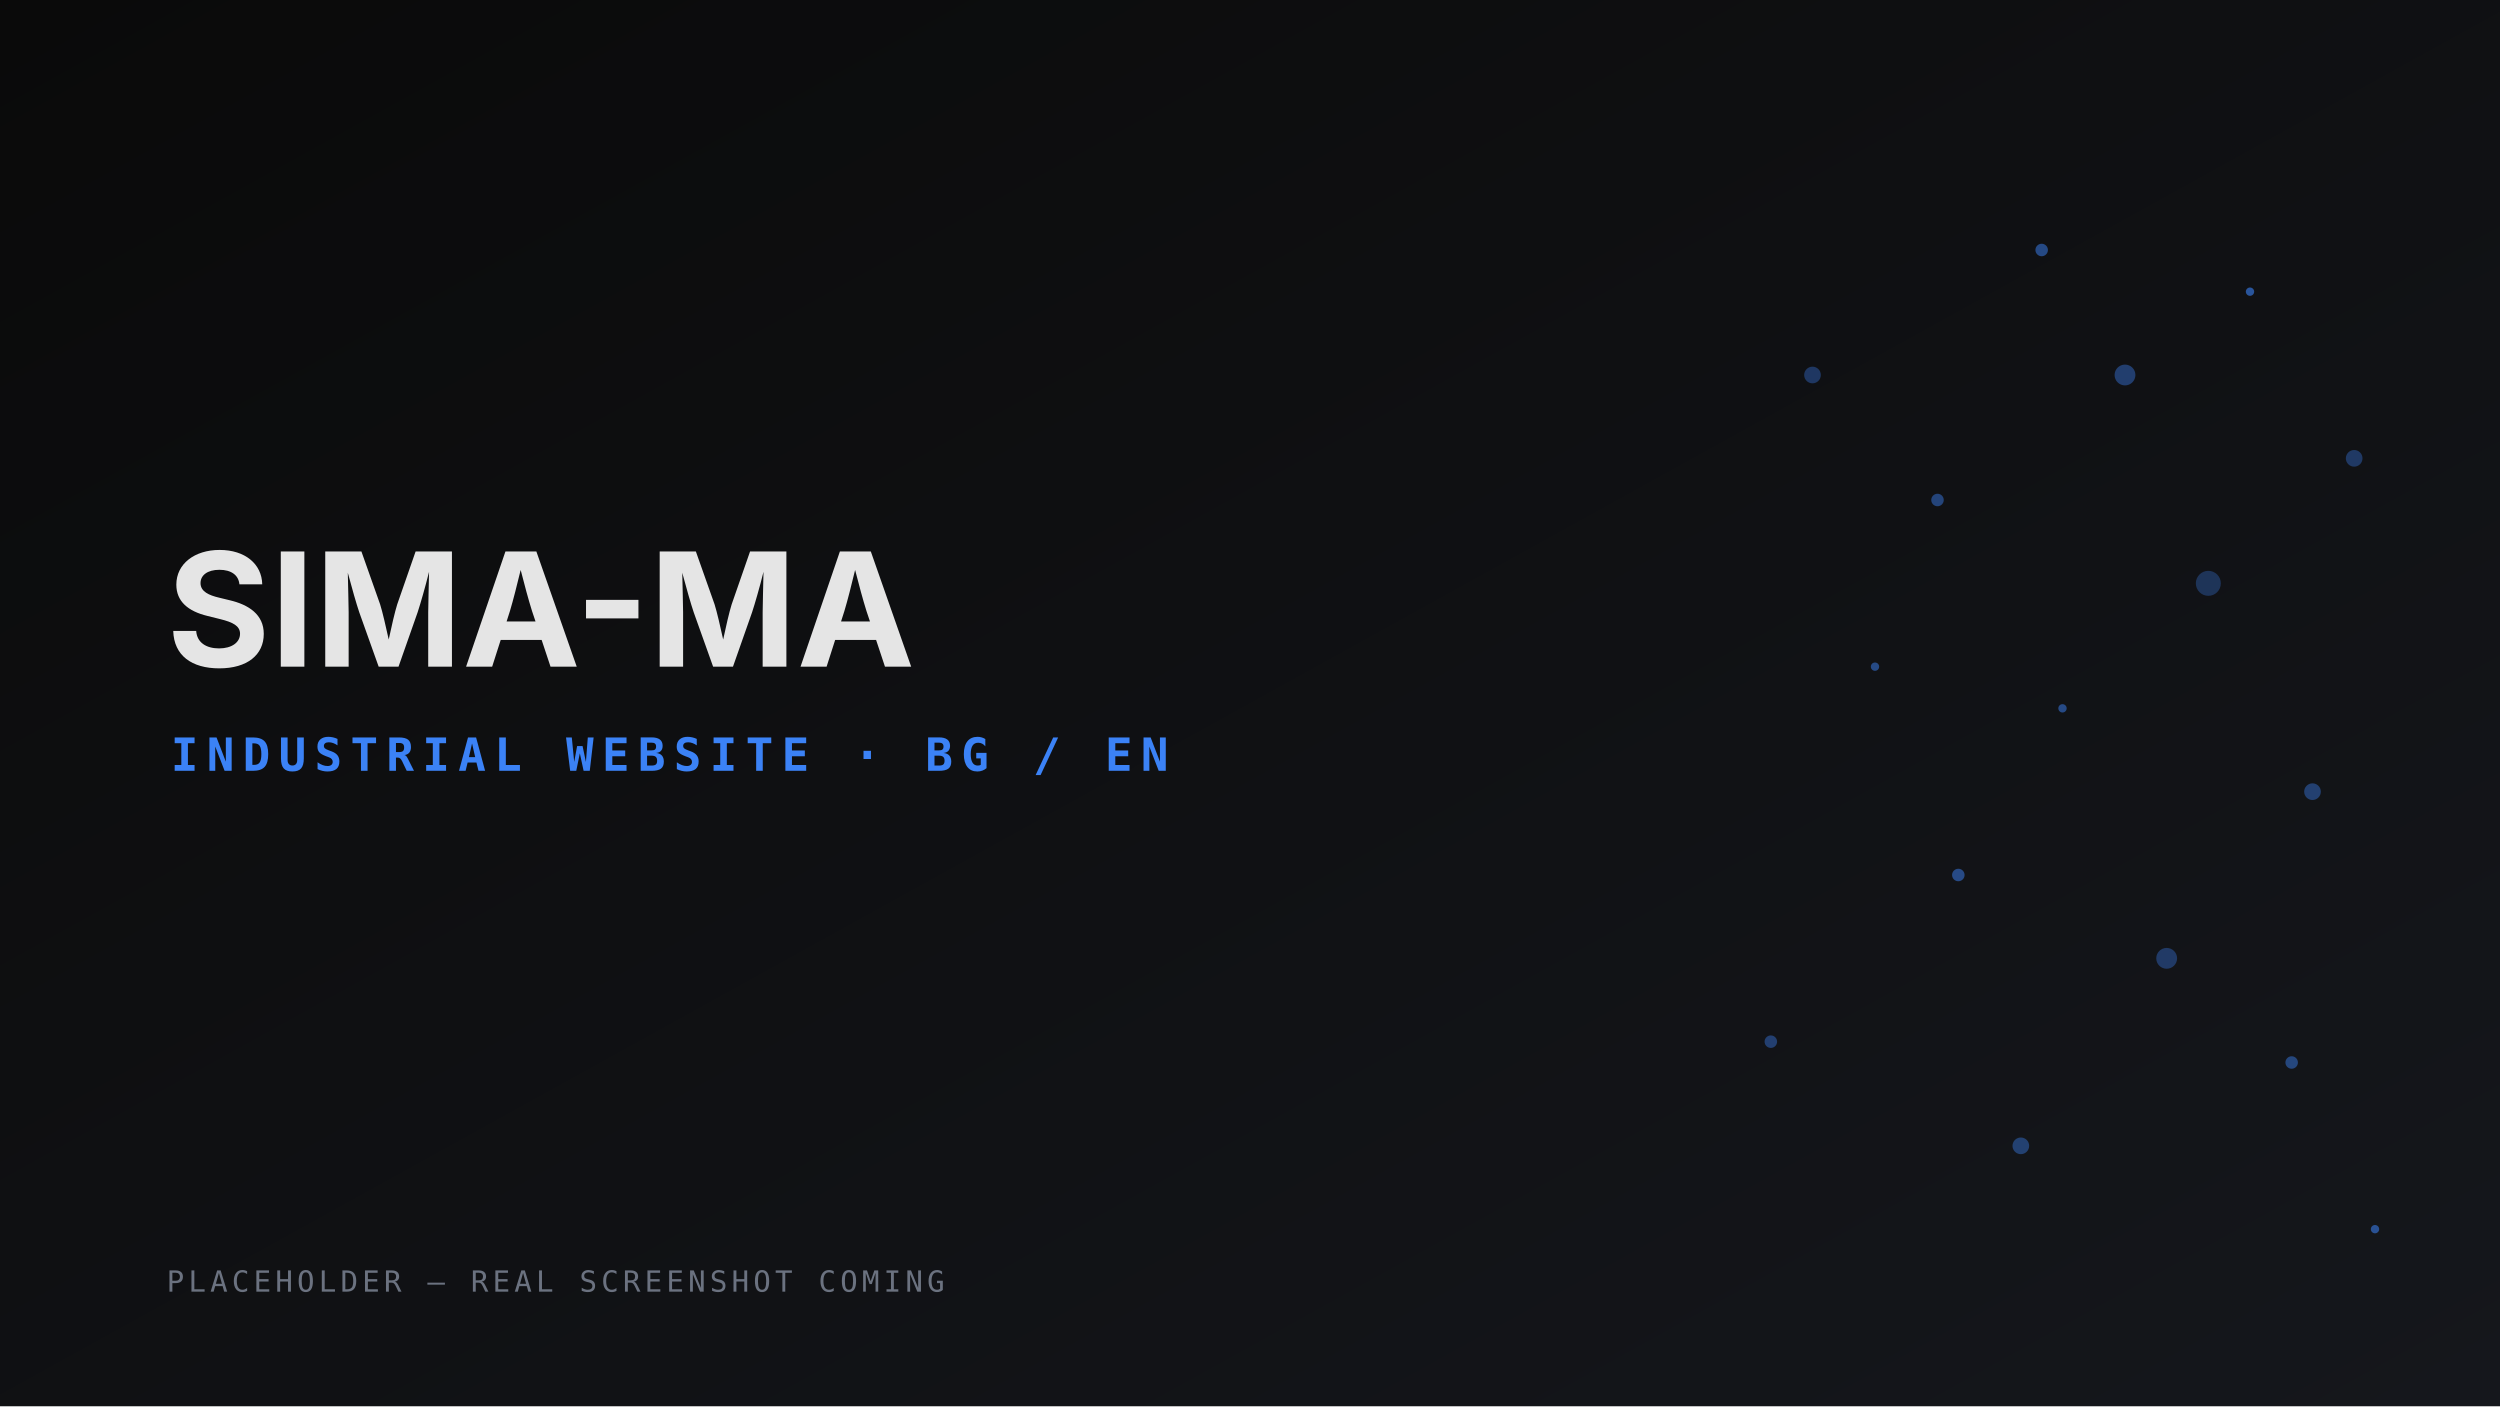
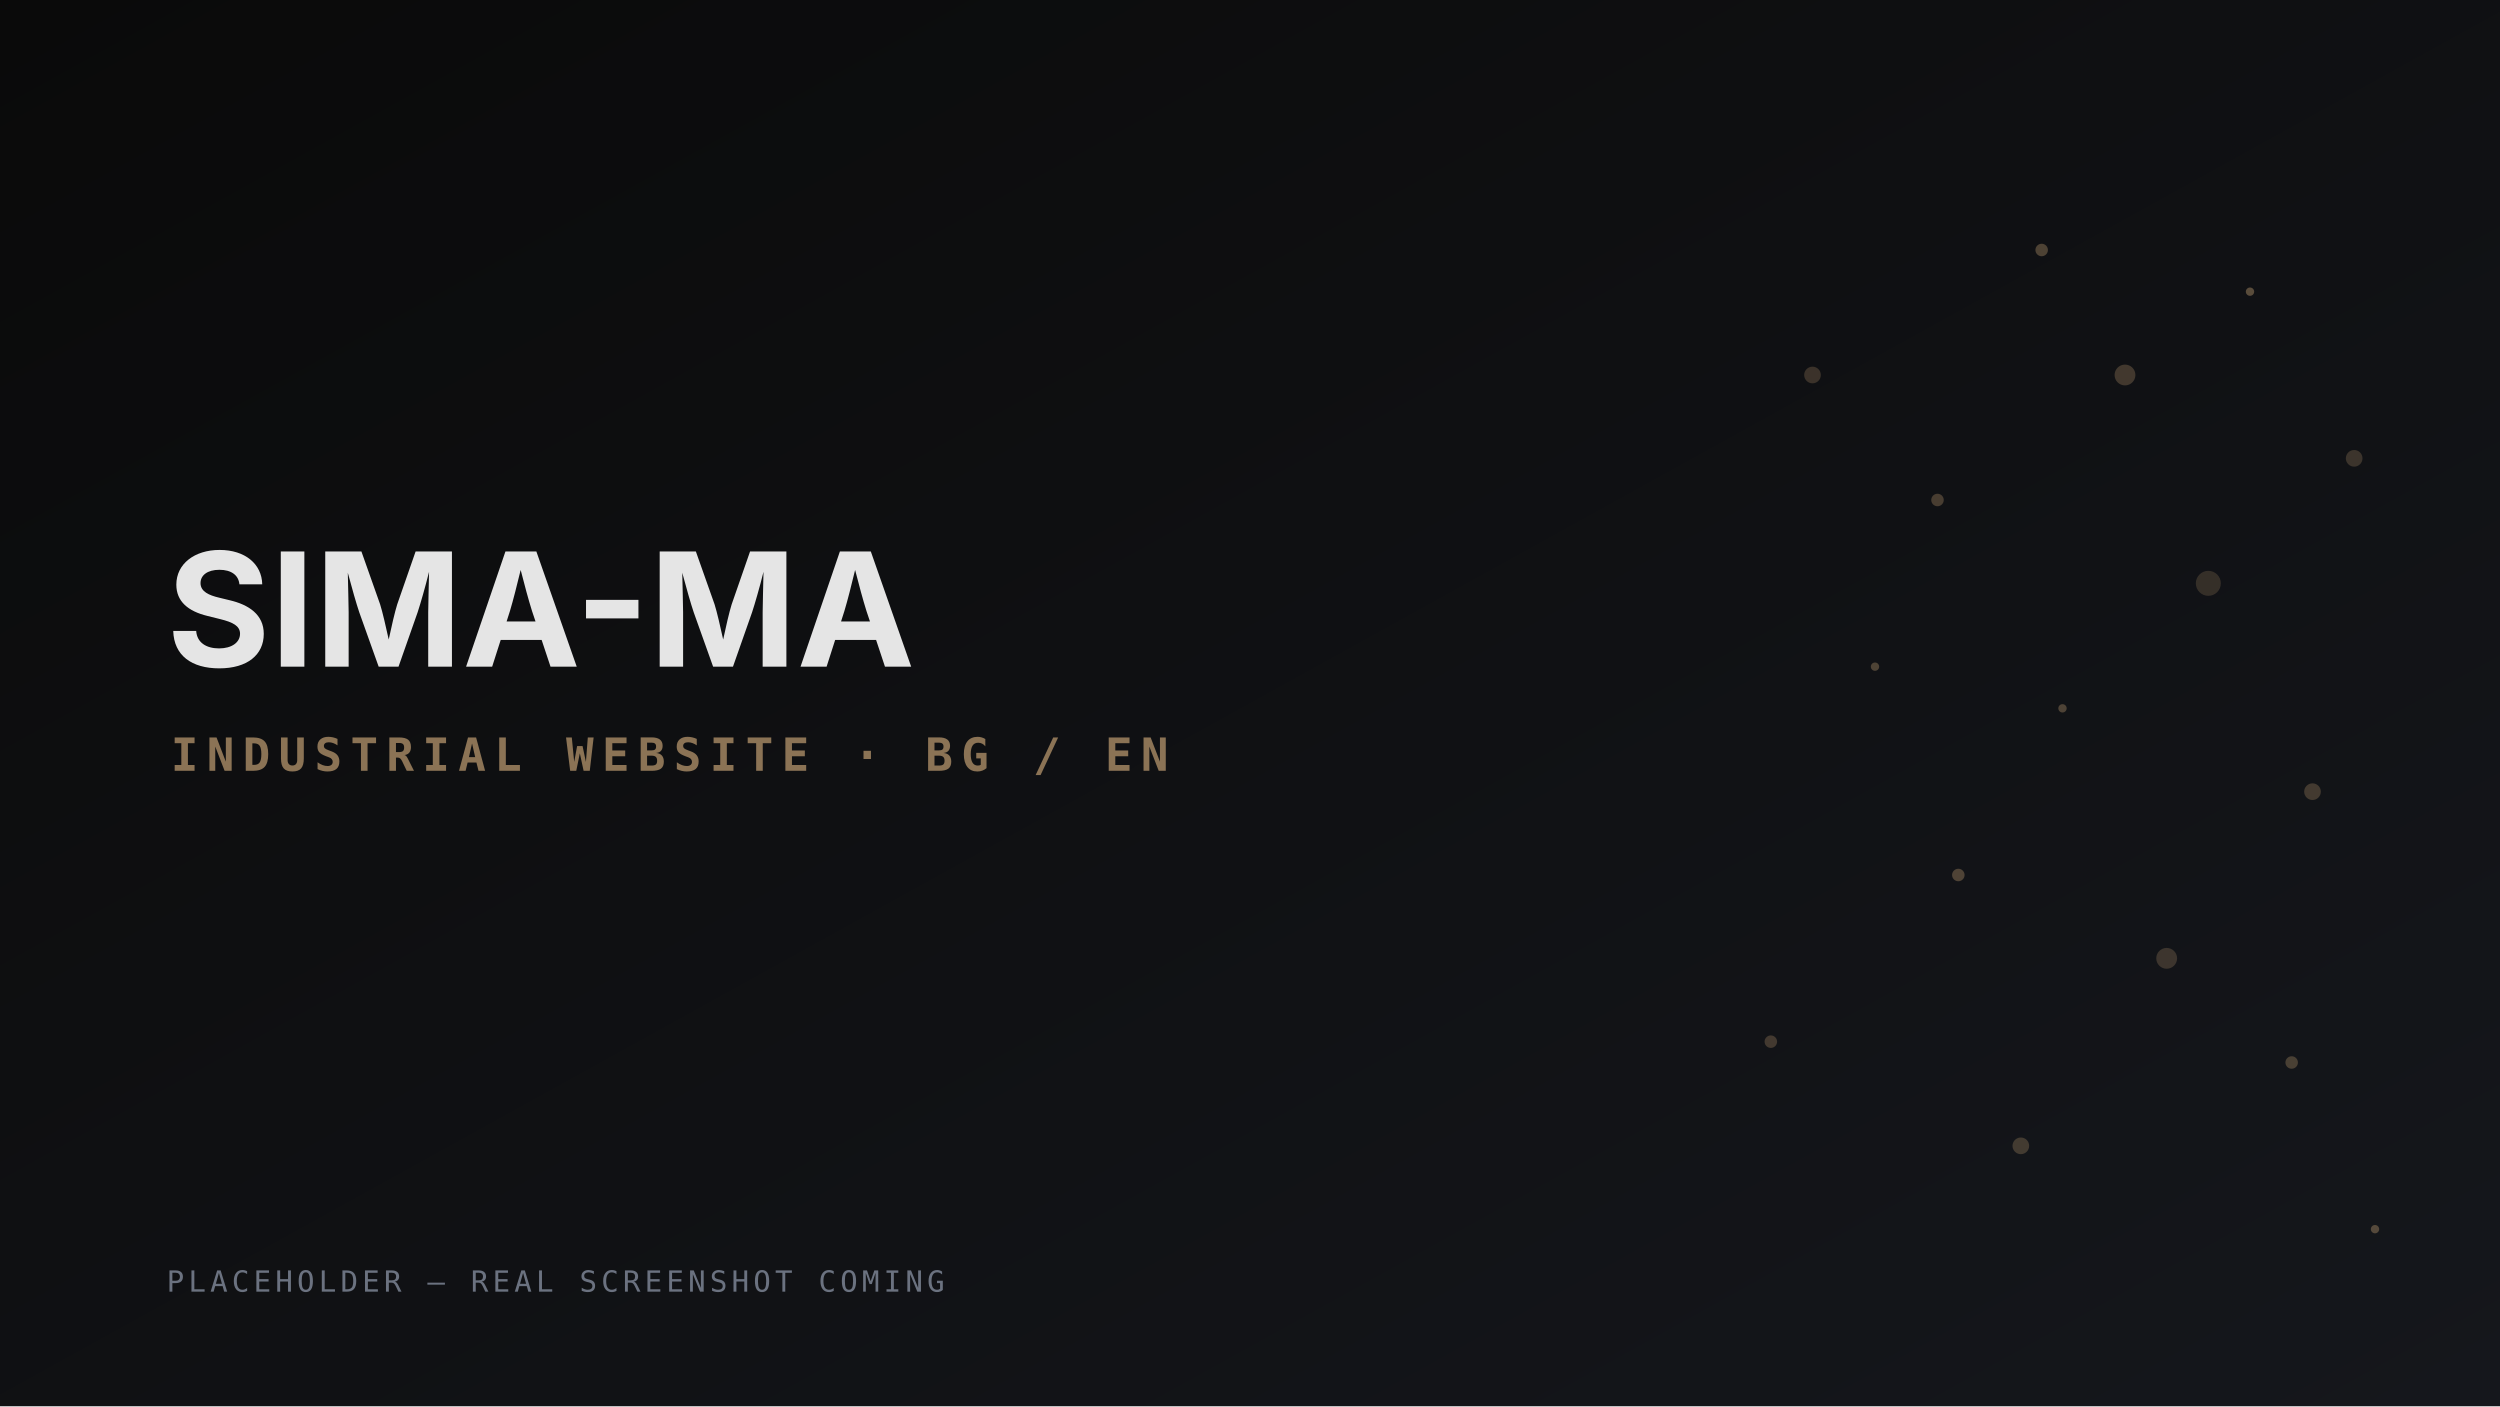
<svg xmlns="http://www.w3.org/2000/svg" viewBox="0 0 1200 675" preserveAspectRatio="xMidYMid slice" role="img" aria-label="SIMA-MA — Industrial Website placeholder">
  <defs>
    <linearGradient id="bg-sima" x1="0" y1="0" x2="1" y2="1">
      <stop offset="0" stop-color="#0a0a0a" />
      <stop offset="1" stop-color="#15171c" />
    </linearGradient>
  </defs>
  <rect width="1200" height="675" fill="url(#bg-sima)" />
-   <g fill="#3b82f6">
+   <g fill="#8b7355">
    <circle cx="980" cy="120" r="3" opacity="0.5" />
    <circle cx="1020" cy="180" r="5" opacity="0.4" />
    <circle cx="1080" cy="140" r="2" opacity="0.6" />
    <circle cx="1130" cy="220" r="4" opacity="0.35" />
    <circle cx="930" cy="240" r="3" opacity="0.45" />
    <circle cx="1060" cy="280" r="6" opacity="0.3" />
    <circle cx="990" cy="340" r="2" opacity="0.5" />
    <circle cx="1110" cy="380" r="4" opacity="0.4" />
    <circle cx="940" cy="420" r="3" opacity="0.5" />
    <circle cx="1040" cy="460" r="5" opacity="0.35" />
    <circle cx="1100" cy="510" r="3" opacity="0.45" />
    <circle cx="970" cy="550" r="4" opacity="0.4" />
    <circle cx="1140" cy="590" r="2" opacity="0.55" />
    <circle cx="900" cy="320" r="2" opacity="0.5" />
    <circle cx="870" cy="180" r="4" opacity="0.35" />
    <circle cx="850" cy="500" r="3" opacity="0.4" />
  </g>
  <text x="80" y="320" fill="#e5e5e5" font-family="Inter, -apple-system, BlinkMacSystemFont, 'Segoe UI', system-ui, sans-serif" font-size="76" font-weight="700">SIMA-MA</text>
-   <text x="82" y="370" fill="#3b82f6" font-family="ui-monospace, 'JetBrains Mono', Consolas, monospace" font-size="22" font-weight="600" letter-spacing="4">INDUSTRIAL WEBSITE · BG / EN</text>
+   <text x="82" y="370" fill="#8b7355" font-family="ui-monospace, 'JetBrains Mono', Consolas, monospace" font-size="22" font-weight="600" letter-spacing="4">INDUSTRIAL WEBSITE · BG / EN</text>
  <text x="80" y="620" fill="#6b7280" font-family="ui-monospace, 'JetBrains Mono', Consolas, monospace" font-size="14" letter-spacing="2">PLACEHOLDER — REAL SCREENSHOT COMING</text>
</svg>
